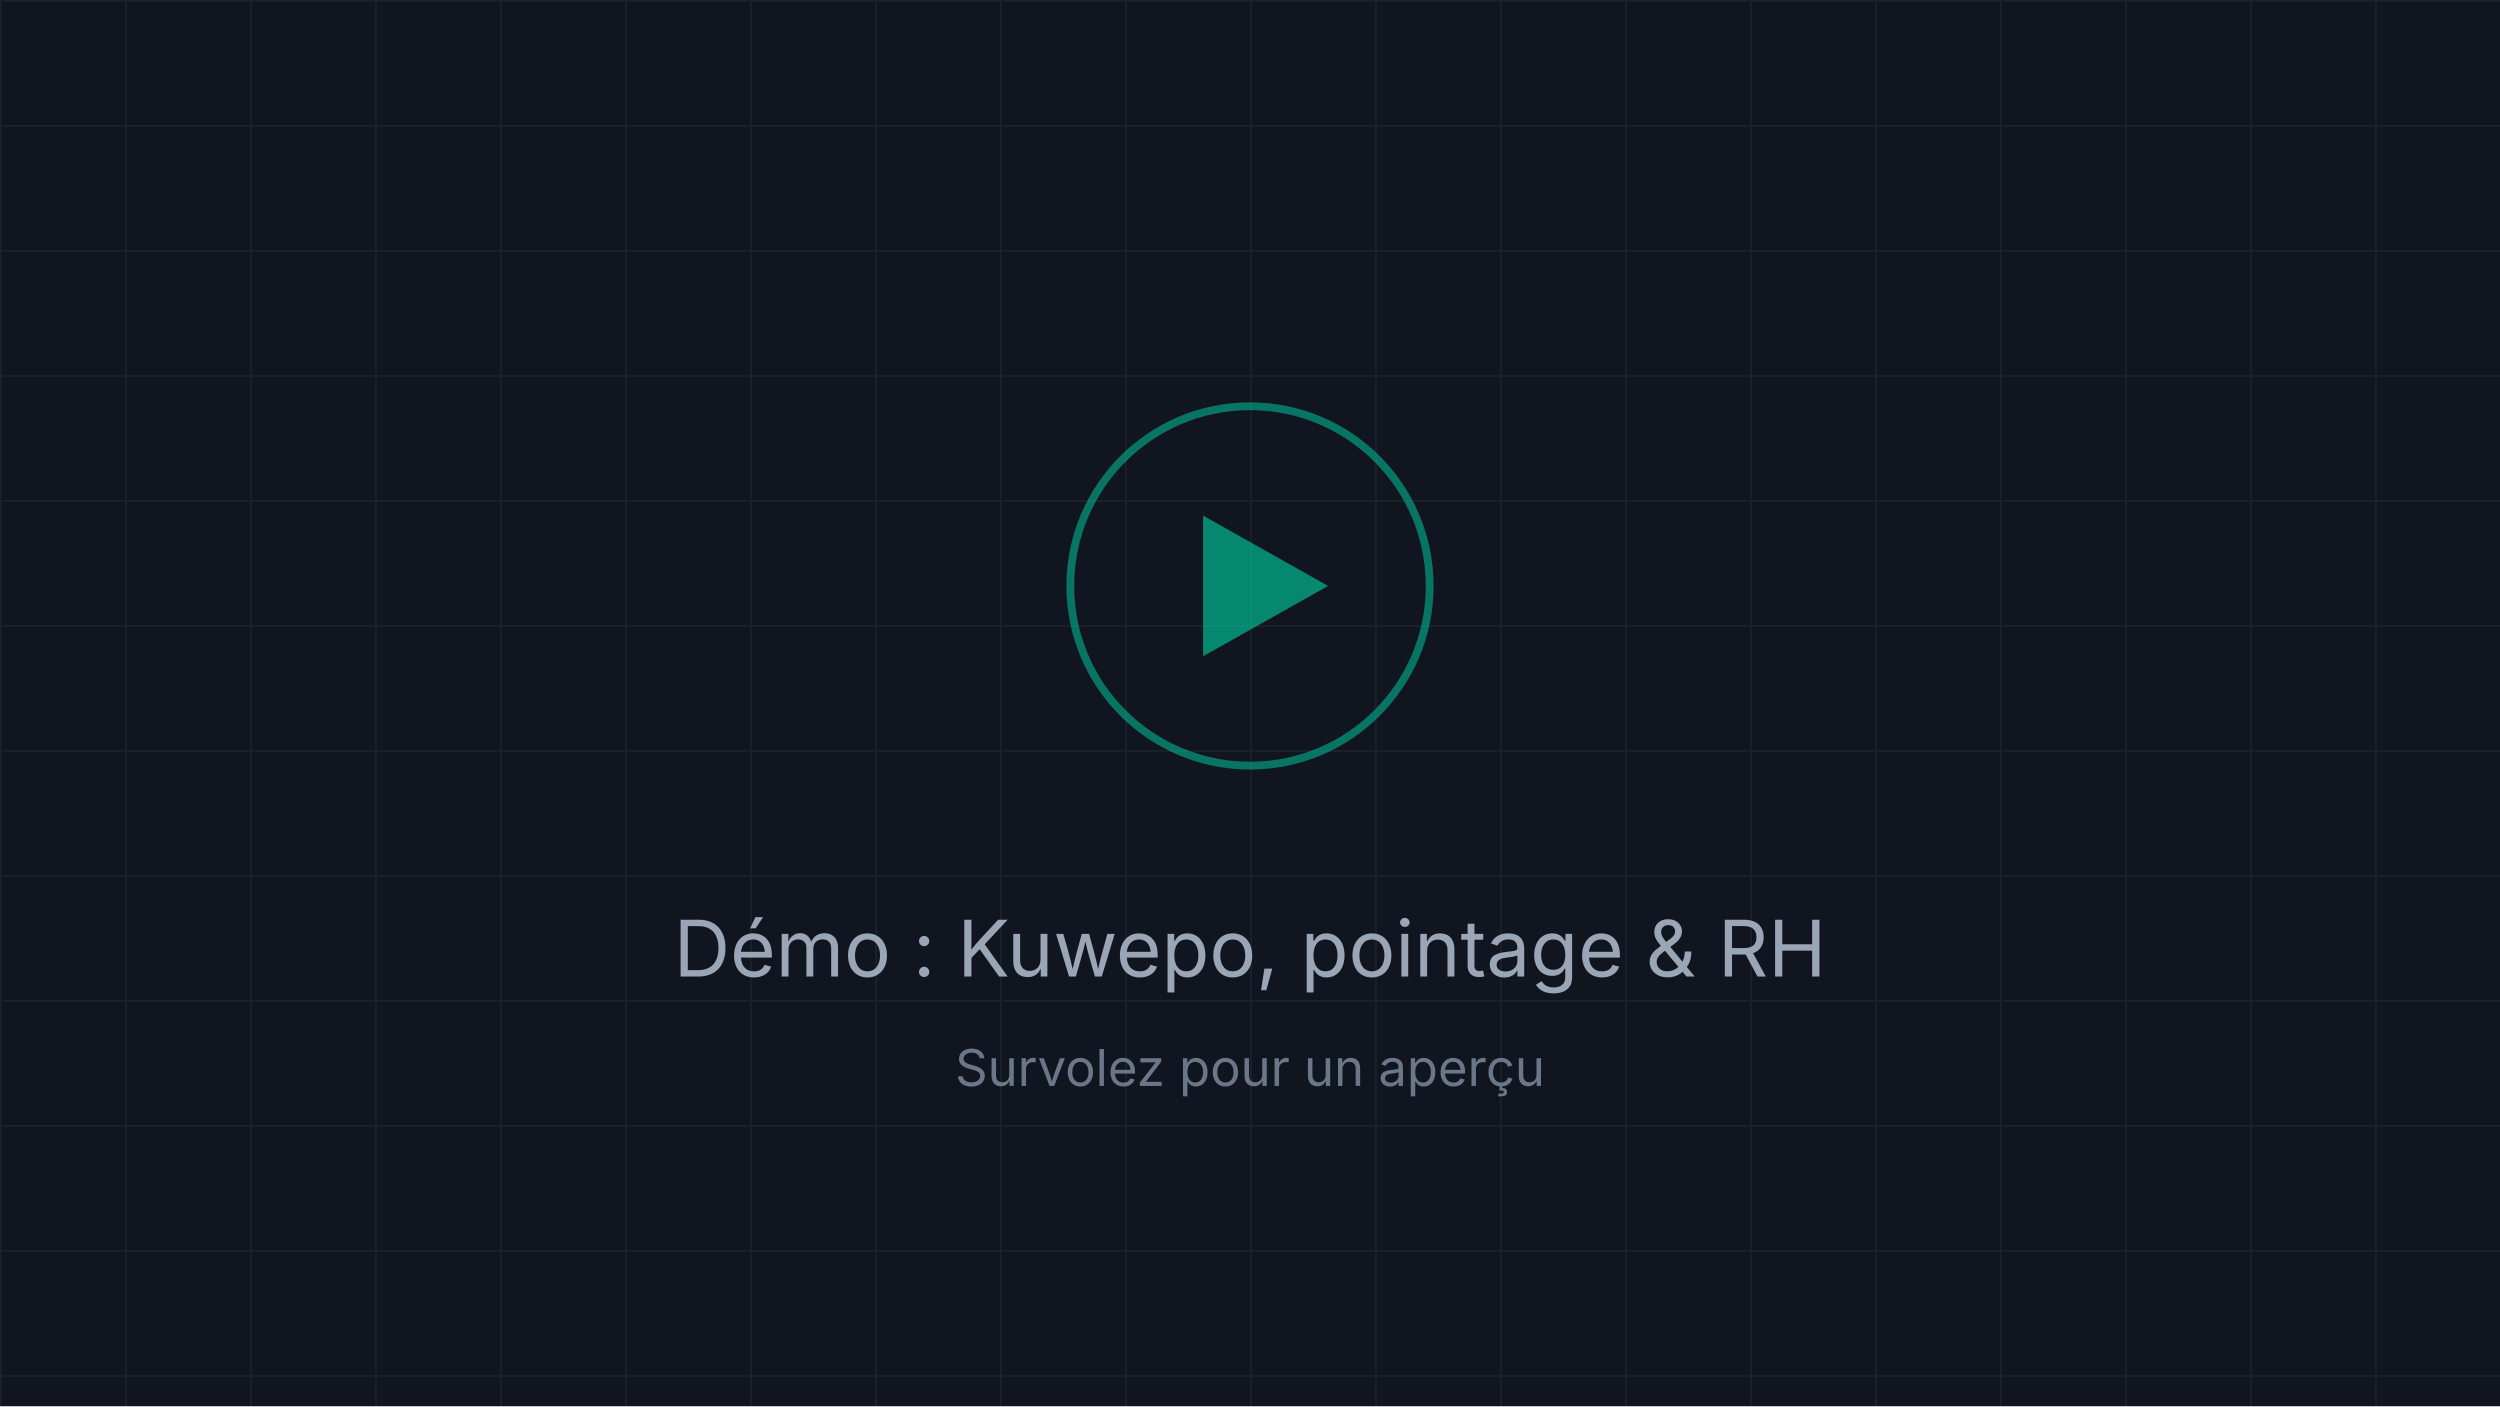
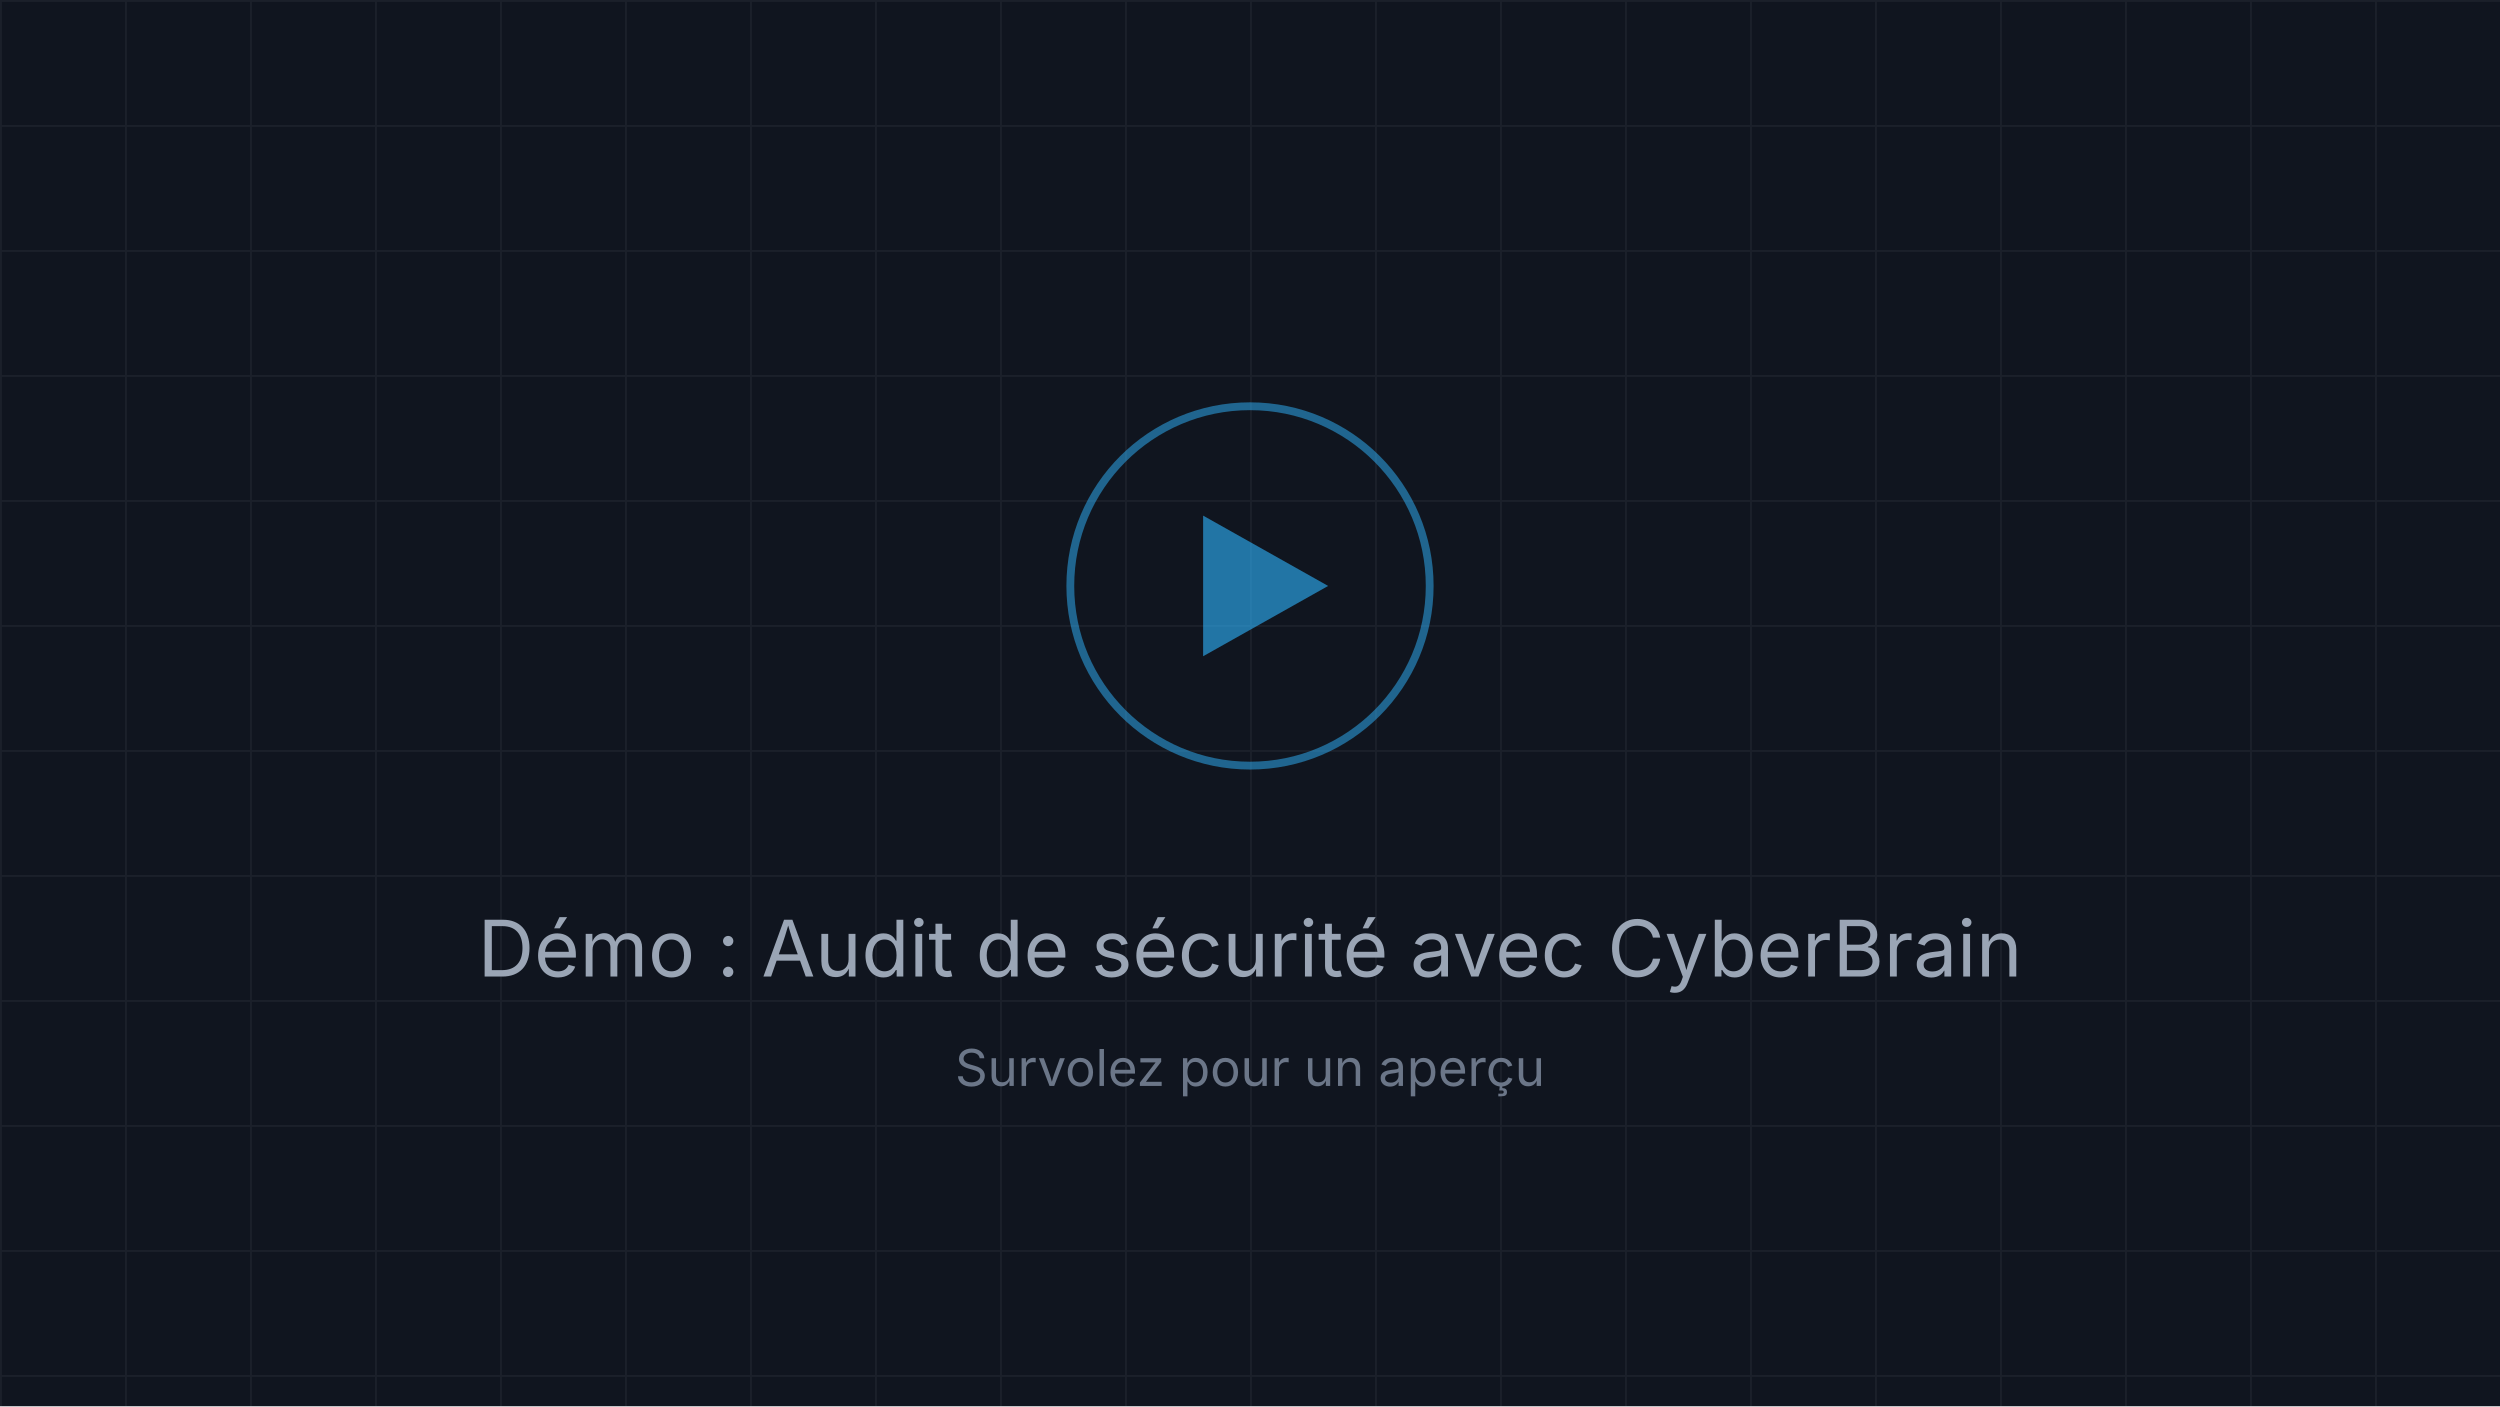
<svg xmlns="http://www.w3.org/2000/svg" viewBox="0 0 640 360">
  <defs>
-     <linearGradient id="bg1" x1="0" y1="0" x2="640" y2="360">
+     <linearGradient id="bg4" x1="0" y1="0" x2="640" y2="360">
      <stop offset="0" stop-color="#10151f" />
      <stop offset="1" stop-color="#0a0e14" />
    </linearGradient>
-     <pattern id="grid1" width="32" height="32" patternUnits="userSpaceOnUse">
+     <pattern id="grid4" width="32" height="32" patternUnits="userSpaceOnUse">
      <path d="M32 0 H0 V32" fill="none" stroke="rgba(255,255,255,0.05)" stroke-width="1" />
    </pattern>
  </defs>
-   <rect width="640" height="360" fill="url(#bg1)" />
-   <rect width="640" height="360" fill="url(#grid1)" />
-   <circle cx="320" cy="150" r="46" fill="none" stroke="#00d3a7" stroke-width="2" opacity="0.5" />
-   <path d="M308 132 L340 150 L308 168 Z" fill="#00d3a7" opacity="0.6" />
+   <rect width="640" height="360" fill="url(#bg4)" />
+   <rect width="640" height="360" fill="url(#grid4)" />
+   <circle cx="320" cy="150" r="46" fill="none" stroke="#2fb6ff" stroke-width="2" opacity="0.5" />
+   <path d="M308 132 L340 150 L308 168 Z" fill="#2fb6ff" opacity="0.6" />
  <text x="320" y="250" text-anchor="middle" font-family="Inter, sans-serif" font-size="20" fill="#9aa5b5">
-     Démo : Kuwepo, pointage &amp; RH
+     Démo : Audit de sécurité avec CyberBrain
  </text>
  <text x="320" y="278" text-anchor="middle" font-family="Inter, sans-serif" font-size="13" fill="#6b7688">
    Survolez pour un aperçu
  </text>
</svg>
